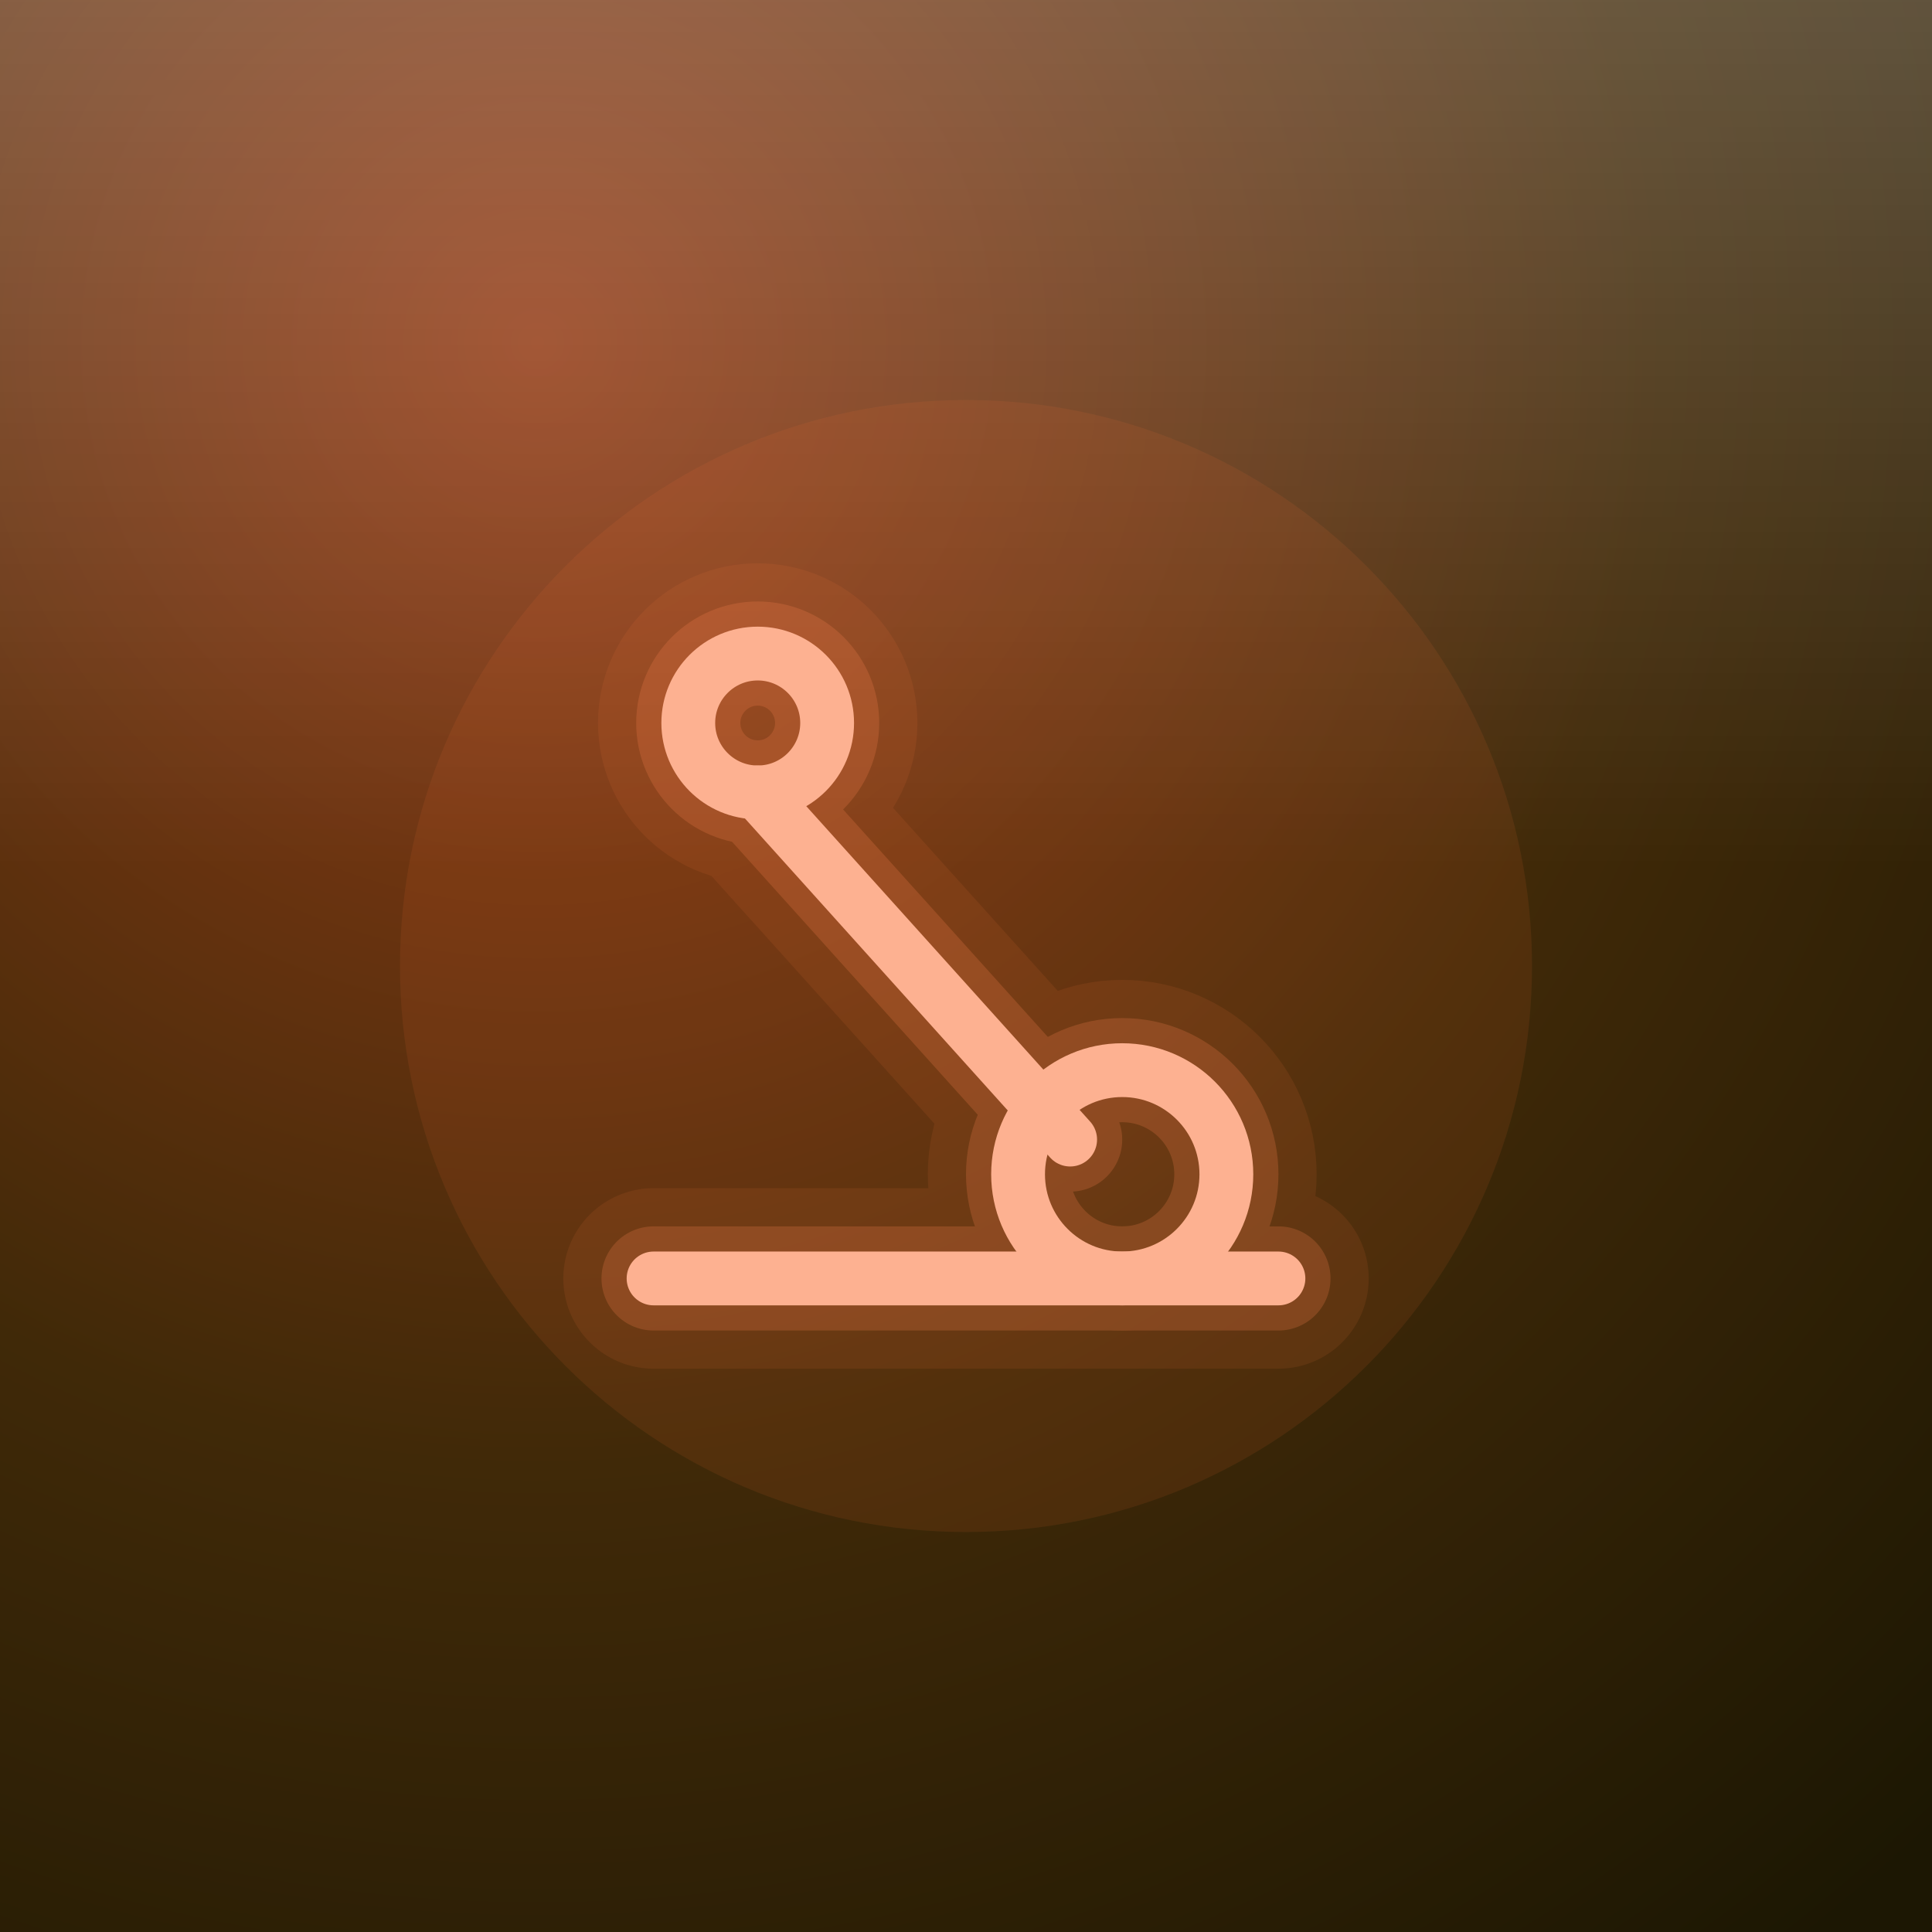
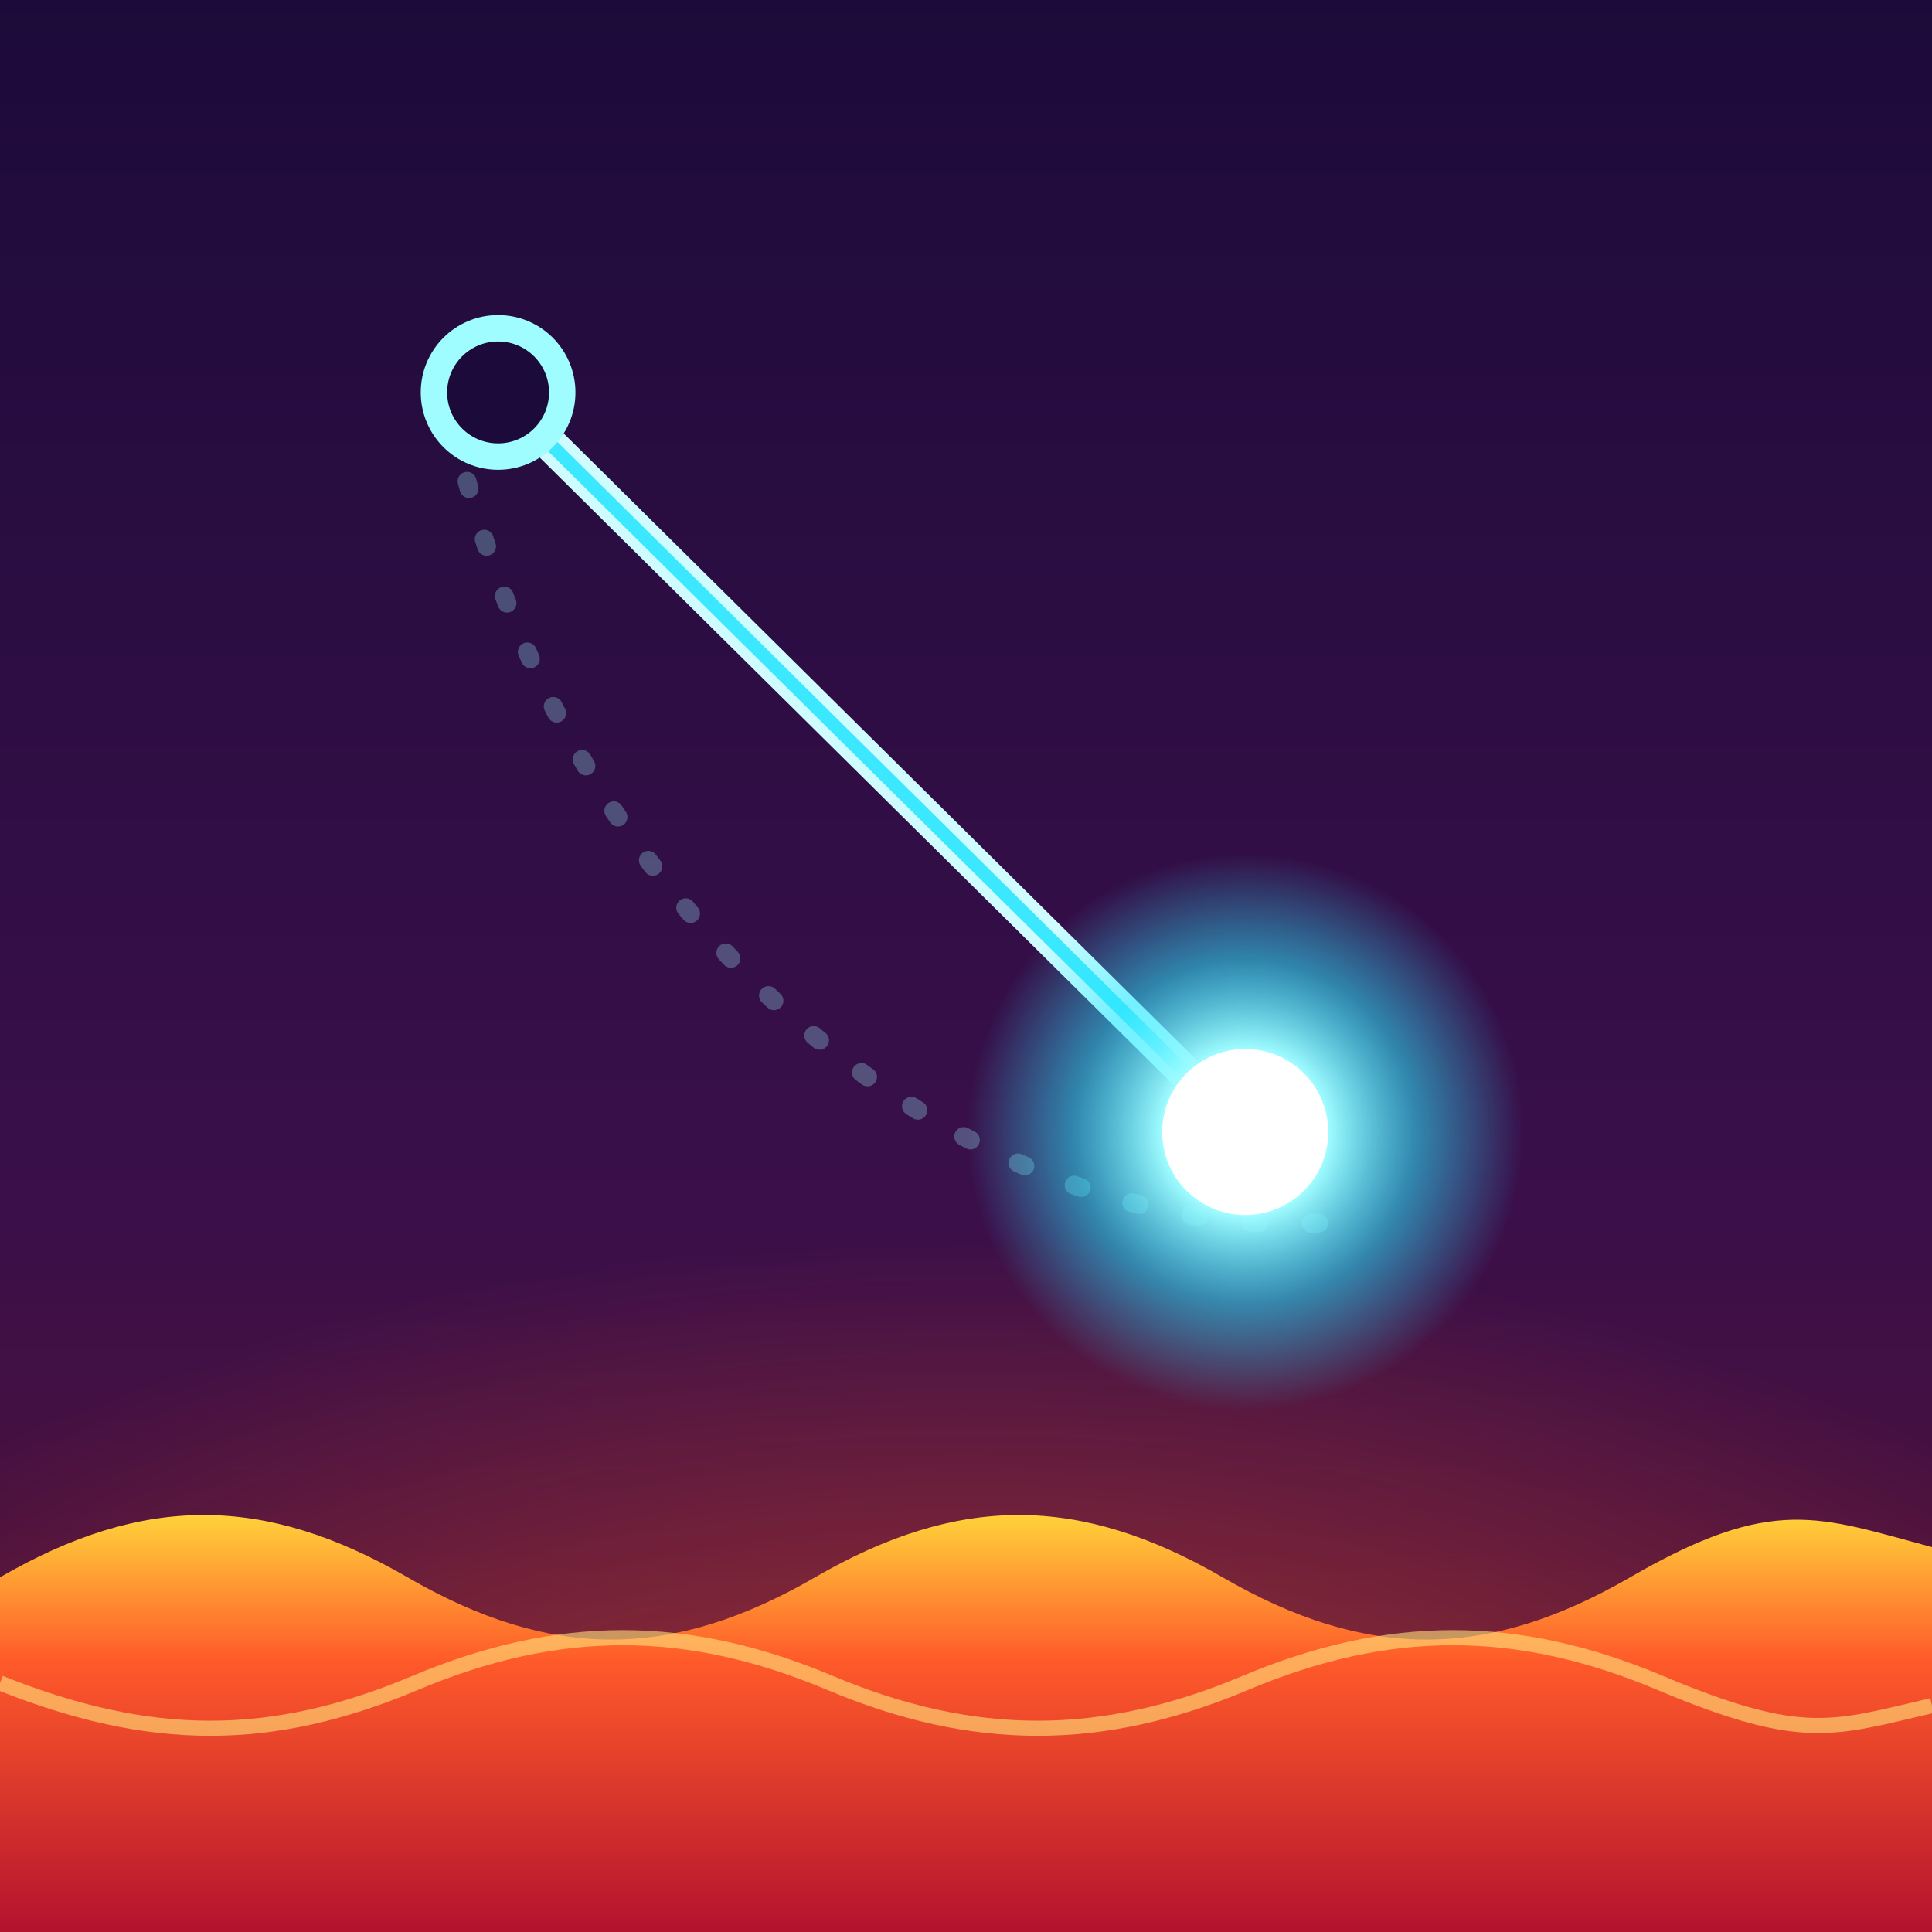
<svg xmlns="http://www.w3.org/2000/svg" viewBox="0 0 512 512">
  <defs>
-     <radialGradient id="b" cx="28%" cy="18%" r="105%">
-       <stop offset="0" stop-color="hsl(18 72% 34%)" />
-       <stop offset=".55" stop-color="hsl(36 78% 14%)" />
-       <stop offset="1" stop-color="hsl(50 80% 6%)" />
+     <linearGradient id="sky" x1="0" y1="0" x2="0" y2="1">
+       <stop offset="0" stop-color="#1c0b3a" />
+       <stop offset=".62" stop-color="#3a0f4a" />
+       <stop offset="1" stop-color="#5a1230" />
+     </linearGradient>
+     <linearGradient id="lava" x1="0" y1="0" x2="0" y2="1">
+       <stop offset="0" stop-color="#ffd23a" />
+       <stop offset=".35" stop-color="#ff5a2a" />
+       <stop offset="1" stop-color="#b3122e" />
+     </linearGradient>
+     <radialGradient id="ball" cx="50%" cy="50%" r="50%">
+       <stop offset="0" stop-color="#fff" />
+       <stop offset=".3" stop-color="#9ffcff" />
+       <stop offset=".62" stop-color="#2be6ff" stop-opacity=".55" />
+       <stop offset="1" stop-color="#2be6ff" stop-opacity="0" />
    </radialGradient>
-     <linearGradient id="s" x1="0" y1="0" x2="0" y2="1">
-       <stop offset="0" stop-color="#fff" stop-opacity=".22" />
-       <stop offset=".45" stop-color="#fff" stop-opacity="0" />
-     </linearGradient>
-     <clipPath id="c">
-       <rect width="512" height="512" />
-     </clipPath>
+     <radialGradient id="glow" cx="50%" cy="100%" r="70%">
+       <stop offset="0" stop-color="#ff5a2a" stop-opacity=".55" />
+       <stop offset="1" stop-color="#ff5a2a" stop-opacity="0" />
+     </radialGradient>
  </defs>
-   <g clip-path="url(#c)">
-     <rect width="512" height="512" fill="url(#b)" />
-     <rect width="512" height="512" fill="url(#s)" />
-     <circle cx="256" cy="256" r="150" fill="hsl(18 95% 60%)" opacity=".10" />
-   </g>
-   <g transform="translate(256 256) scale(9.2) translate(-12 -12)" fill="none" stroke-linecap="round" stroke-linejoin="round" color="hsl(18 96% 76%)">
-     <g stroke="hsl(18 100% 62%)" stroke-width="5.2" opacity=".10">
-       <circle cx="6" cy="5" r="2" />
-       <path d="M6 7l9 10" />
-       <circle cx="16.5" cy="18" r="3" />
-       <path d="M3 21h18" />
-     </g>
-     <g stroke="hsl(18 100% 66%)" stroke-width="3" opacity=".22">
-       <circle cx="6" cy="5" r="2" />
-       <path d="M6 7l9 10" />
-       <circle cx="16.5" cy="18" r="3" />
-       <path d="M3 21h18" />
-     </g>
-     <g stroke="hsl(18 96% 78%)" stroke-width="1.55">
-       <circle cx="6" cy="5" r="2" />
-       <path d="M6 7l9 10" />
-       <circle cx="16.5" cy="18" r="3" />
-       <path d="M3 21h18" />
-     </g>
-   </g>
+   <rect width="512" height="512" fill="url(#sky)" />
+   <rect y="250" width="512" height="262" fill="url(#glow)" />
+   <path d="M120 112 C 150 250, 260 330, 352 324" fill="none" stroke="#9ffcff" stroke-opacity=".28" stroke-width="5" stroke-dasharray="2 14" stroke-linecap="round" />
+   <line x1="132" y1="104" x2="330" y2="300" stroke="#cffdff" stroke-width="9" stroke-linecap="round" />
+   <line x1="132" y1="104" x2="330" y2="300" stroke="#2be6ff" stroke-width="3.5" stroke-linecap="round" opacity=".9" />
+   <circle cx="132" cy="104" r="17" fill="#1c0b3a" stroke="#9ffcff" stroke-width="7" />
+   <circle cx="330" cy="300" r="74" fill="url(#ball)" />
+   <circle cx="330" cy="300" r="22" fill="#fff" />
+   <path d="M0 418c38-22 70-22 108 0s70 22 108 0 70-22 108 0 70 22 108 0 50-16 80-8V512H0z" fill="url(#lava)" />
+   <path d="M0 446c40 16 72 16 110 0s72-16 110 0 72 16 110 0 72-16 110 0 46 12 72 6" fill="none" stroke="#ffe27a" stroke-opacity=".6" stroke-width="4" />
</svg>
